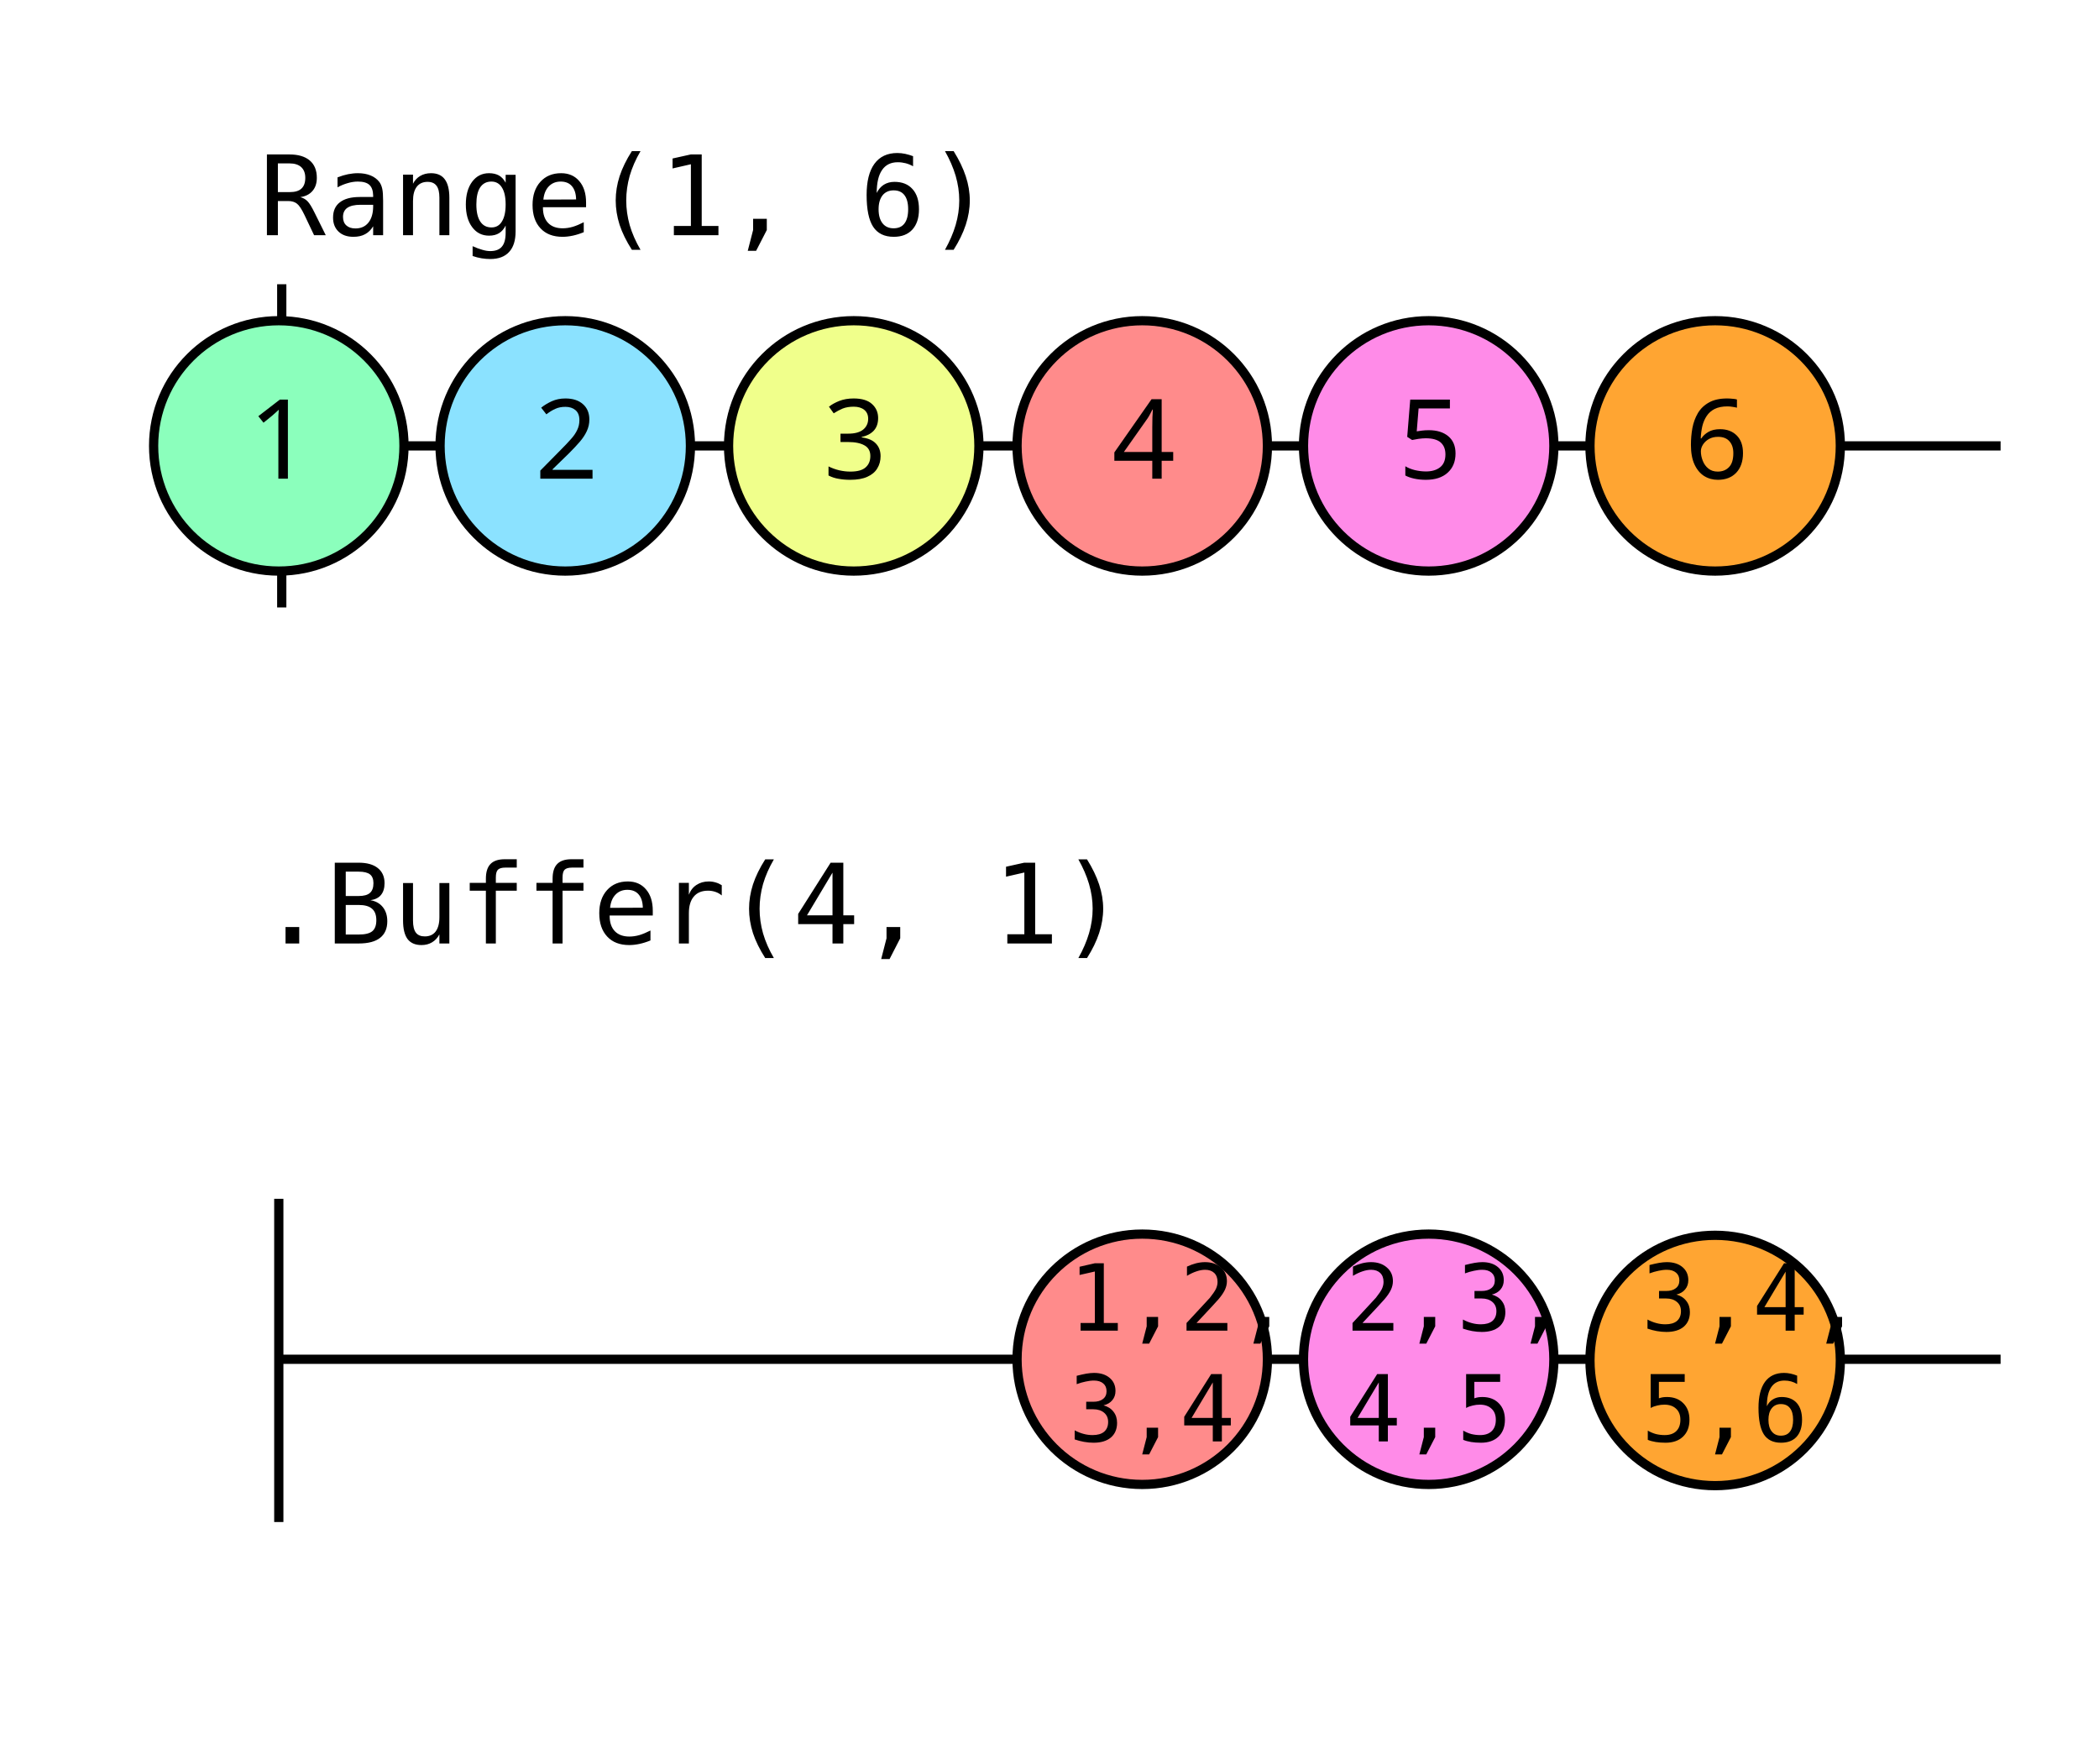
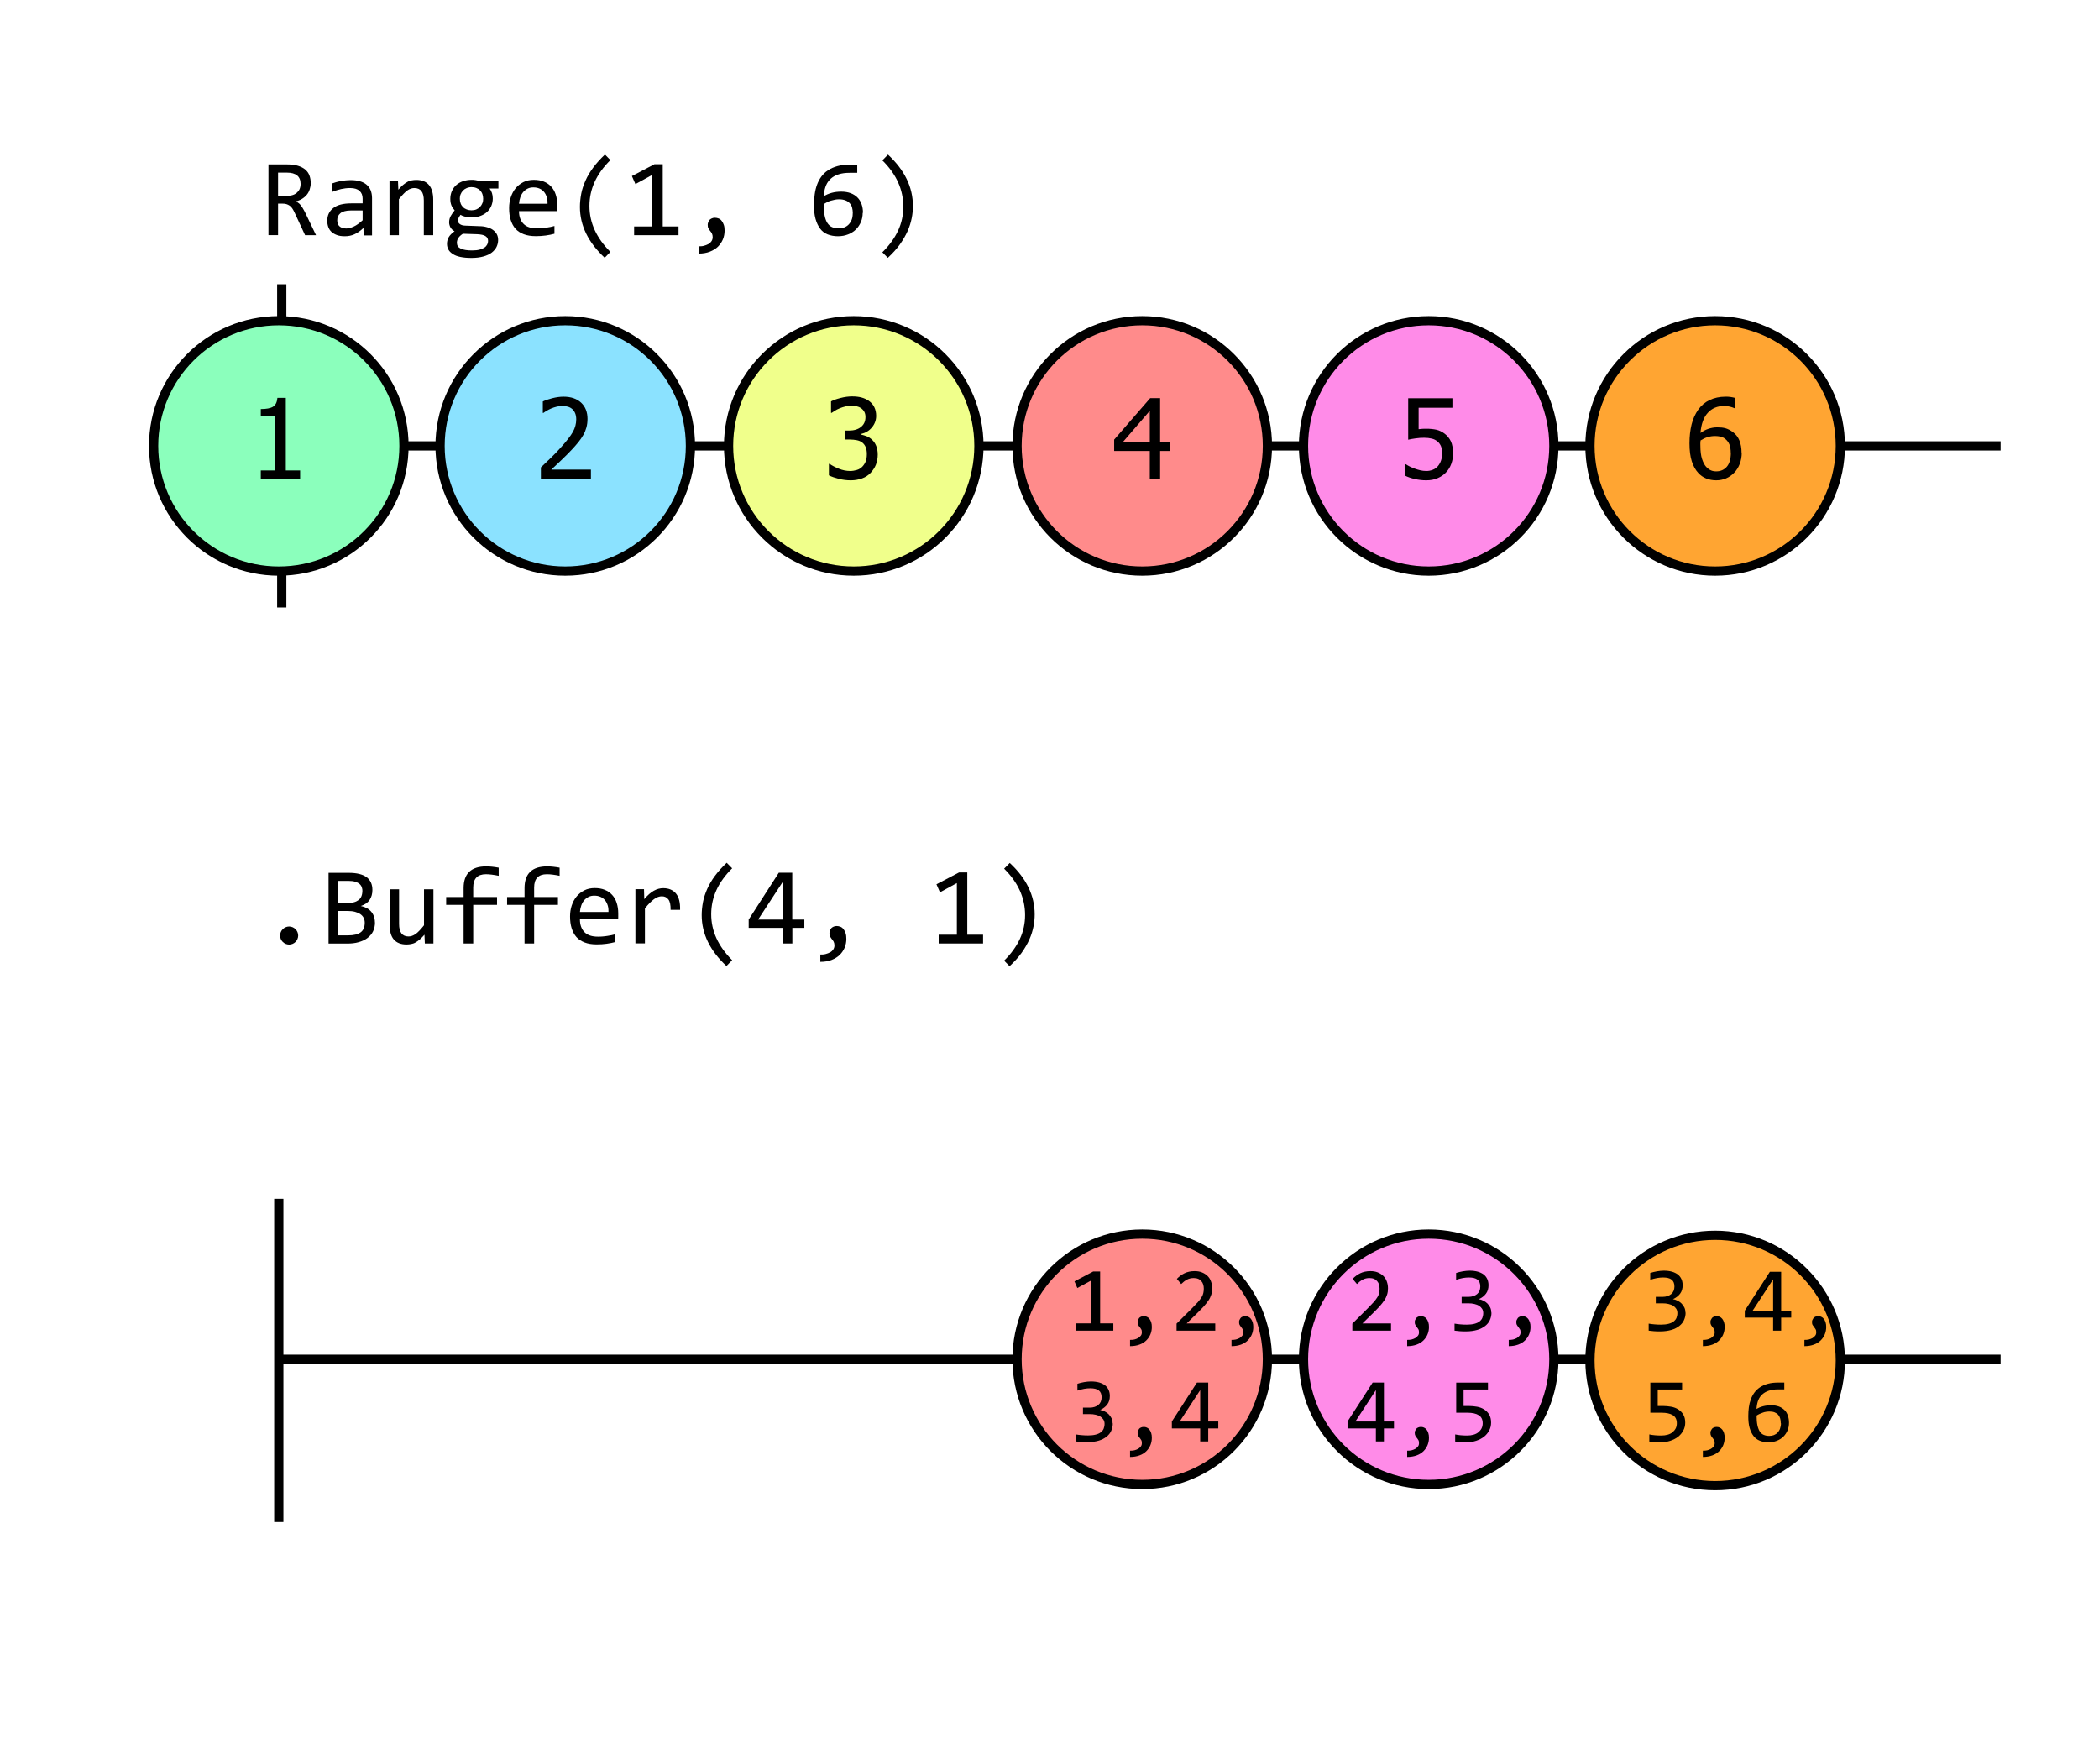
- <svg xmlns="http://www.w3.org/2000/svg" id="a" data-name="Layer 1" width="227.37" height="191.02" viewBox="0 0 227.37 191.02">
+ <svg xmlns="http://www.w3.org/2000/svg" id="Layer_1" data-name="Layer 1" viewBox="0 0 227.37 191.02">
  <defs>
    <style>
-       .d {
+       .cls-1 {
        fill: #f0ff8b;
      }

-       .d, .e, .f, .g, .h, .i, .j {
+       .cls-1, .cls-2, .cls-3, .cls-4, .cls-5, .cls-6, .cls-7 {
        stroke: #000;
        stroke-miterlimit: 10;
      }

-       .k, .l {
-         font-family: Consolas, Consolas;
-       }
- 
-       .k, .m {
-         font-size: 12px;
-       }
- 
-       .e {
+       .cls-2 {
        fill: none;
      }

-       .f {
+       .cls-3 {
        fill: #ff8be8;
      }

-       .g {
+       .cls-4 {
        fill: #ff8b8b;
      }

-       .l {
-         font-size: 10px;
+       .cls-8 {
+         stroke-width: 0px;
      }

-       .h {
+       .cls-5 {
        fill: #8be2ff;
      }

-       .i {
+       .cls-6 {
        fill: #ffa532;
      }

-       .m {
-         font-family: Tahoma, Tahoma;
-       }
- 
-       .j {
+       .cls-7 {
        fill: #8bffbc;
      }
    </style>
  </defs>
-   <line id="b" data-name="source line" class="e" x1="30.52" y1="48.3" x2="216.71" y2="48.3" />
-   <text class="k" transform="translate(28.07 25.48)">
-     <tspan x="0" y="0">Range(1, 6)</tspan>
-   </text>
-   <text class="k" transform="translate(28.07 102.2)">
-     <tspan x="0" y="0">.Buffer(4, 1)</tspan>
-   </text>
-   <line class="e" x1="30.2" y1="129.86" x2="30.2" y2="164.87" />
-   <line class="e" x1="30.52" y1="30.79" x2="30.52" y2="65.8" />
+   <line id="source_line" data-name="source line" class="cls-2" x1="30.52" y1="48.3" x2="216.71" y2="48.3" />
  <g>
-     <circle class="j" cx="30.2" cy="48.3" r="13.56" />
-     <text class="m" transform="translate(26.92 51.85)">
-       <tspan x="0" y="0">1</tspan>
-     </text>
+     <path class="cls-8" d="M34.23,25.48h-1.18l-1.14-2.45c-.09-.19-.17-.34-.26-.47s-.19-.22-.29-.29-.22-.12-.34-.16-.26-.05-.41-.05h-.49v3.41h-1.04v-7.66h2.05c.45,0,.83.05,1.15.15s.58.23.79.41.36.39.45.64.14.52.14.82c0,.24-.04.46-.11.68s-.17.41-.31.58-.31.32-.52.45-.44.22-.71.28c.21.07.4.2.55.39s.3.43.46.74l1.21,2.52ZM32.56,19.92c0-.41-.13-.72-.38-.92s-.62-.3-1.08-.3h-.98v2.53h.84c.25,0,.47-.03.67-.08s.37-.14.5-.25.25-.25.32-.41.11-.35.11-.56Z" />
+     <path class="cls-8" d="M39.39,25.48l-.02-.79c-.32.32-.65.54-.98.69s-.68.21-1.04.21c-.34,0-.62-.04-.86-.13s-.43-.2-.59-.35-.27-.33-.34-.53-.11-.42-.11-.66c0-.59.22-1.05.66-1.39s1.09-.5,1.95-.5h1.22v-.52c0-.35-.11-.63-.33-.83s-.56-.31-1.02-.31c-.33,0-.66.04-.98.11s-.66.18-1,.32v-.92c.13-.05.27-.09.43-.14s.33-.08.5-.12.36-.06.55-.08.38-.03.58-.03c.36,0,.68.04.96.12s.53.2.72.36.35.36.45.6.16.53.16.86v4.05h-.91ZM39.27,22.8h-1.29c-.25,0-.47.03-.66.08s-.33.12-.45.22-.2.21-.26.34-.08.28-.08.44c0,.11.02.22.05.33s.09.2.17.28.18.14.3.19.28.07.46.07c.23,0,.5-.07.81-.21s.62-.37.96-.68v-1.04Z" />
+     <path class="cls-8" d="M42.2,19.6h.91l.04.95c.17-.2.34-.37.5-.51s.32-.24.47-.33.31-.14.47-.17.33-.05.5-.05c.61,0,1.06.18,1.37.54s.47.9.47,1.61v3.84h-1.02v-3.76c0-.46-.09-.8-.26-1.02s-.43-.33-.77-.33c-.12,0-.25.02-.37.06s-.24.1-.37.19-.27.22-.42.37-.32.35-.51.59v3.9h-1.02v-5.88Z" />
+     <path class="cls-8" d="M53.04,20.43c.11.14.19.3.25.48s.09.38.09.59c0,.3-.06.58-.17.83s-.27.47-.47.65-.45.32-.73.42-.59.15-.93.15c-.25,0-.48-.03-.69-.08s-.38-.12-.51-.2c-.07.11-.14.21-.19.31s-.08.21-.08.33c0,.15.07.27.21.37s.33.15.57.16l1.55.06c.29,0,.56.04.81.11s.46.16.64.29.32.28.42.46.15.4.15.64c0,.26-.06.51-.17.74s-.29.44-.52.62-.54.32-.9.42-.79.16-1.29.16-.88-.04-1.22-.11-.61-.18-.82-.32-.37-.29-.47-.48-.15-.39-.15-.61c0-.29.07-.54.2-.75s.34-.42.62-.62c-.1-.05-.19-.11-.26-.18s-.13-.15-.18-.23-.08-.17-.11-.27-.04-.19-.04-.28c0-.25.06-.49.18-.7s.26-.41.42-.6c-.07-.09-.14-.18-.2-.26s-.11-.18-.15-.28-.07-.21-.09-.32-.03-.25-.03-.4c0-.3.06-.58.17-.83s.27-.47.47-.65.44-.32.73-.42.6-.15.94-.15c.14,0,.28,0,.42.03s.25.04.35.08h2.13v.83h-.94ZM49.5,26.33c0,.28.14.48.43.61s.69.19,1.21.19c.32,0,.6-.03.82-.09s.4-.14.53-.23.23-.21.29-.33.09-.25.09-.38c0-.24-.1-.41-.29-.53s-.49-.18-.9-.2l-1.54-.05c-.13.09-.24.17-.32.25s-.15.17-.2.25-.08.17-.1.25-.03.17-.03.25ZM49.81,21.52c0,.19.03.36.09.52s.15.29.26.4.25.19.4.25.33.09.51.09c.2,0,.38-.03.54-.1s.29-.16.4-.28.19-.25.25-.4.08-.31.08-.47c0-.19-.03-.36-.09-.52s-.15-.29-.26-.4-.25-.19-.4-.25-.33-.09-.51-.09c-.2,0-.38.04-.54.11s-.29.16-.4.28-.19.25-.25.4-.08.31-.08.47Z" />
+     <path class="cls-8" d="M60.37,22.23c0,.14,0,.27,0,.36s0,.19-.02.28h-4.13c0,.6.17,1.06.5,1.39s.82.48,1.45.48c.17,0,.34,0,.52-.02s.34-.03.5-.06.31-.05.46-.08.28-.06.41-.1v.84c-.28.08-.59.14-.94.19s-.71.07-1.09.07c-.5,0-.94-.07-1.3-.21s-.66-.33-.89-.59-.4-.58-.52-.96-.17-.8-.17-1.28c0-.41.06-.81.18-1.17s.29-.69.52-.97.51-.5.84-.67.71-.25,1.13-.25.77.06,1.09.19.58.31.8.55.38.52.49.86.17.72.17,1.13ZM59.31,22.08c.01-.26-.01-.5-.08-.72s-.16-.4-.29-.56-.29-.28-.49-.37-.42-.13-.68-.13c-.22,0-.43.04-.61.13s-.34.21-.47.36-.24.34-.32.56-.13.46-.15.72h3.09Z" />
+     <path class="cls-8" d="M65.52,27.94c-1.8-1.67-2.7-3.51-2.7-5.53,0-.47.05-.94.14-1.42s.25-.94.46-1.42.49-.95.84-1.42.77-.94,1.27-1.41l.59.6c-1.52,1.5-2.27,3.15-2.27,4.97,0,.91.19,1.78.57,2.61s.95,1.62,1.7,2.37l-.62.63Z" />
+     <path class="cls-8" d="M73.5,25.48h-4.81v-.95h1.97v-5.59l-1.83,1-.38-.87,2.44-1.28h.9v6.74h1.71v.95Z" />
+     <path class="cls-8" d="M75.65,26.68c.2,0,.39,0,.58-.05s.35-.11.5-.19.26-.19.34-.31.13-.27.13-.43-.03-.3-.08-.4-.12-.2-.19-.28-.13-.18-.19-.28-.08-.23-.08-.39c0-.08.02-.17.05-.26s.08-.17.14-.25.15-.13.25-.18.22-.07.35-.07.27.03.4.08.24.14.33.26.17.26.23.44.08.38.08.62c0,.32-.06.64-.18.93s-.3.56-.53.79-.53.41-.88.55-.76.21-1.23.21v-.8Z" />
+     <path class="cls-8" d="M93.45,23.05c0,.35-.06.68-.19.99s-.31.58-.54.81-.52.41-.85.54-.7.2-1.1.2-.79-.07-1.12-.2-.6-.34-.81-.62-.38-.63-.5-1.06-.17-.93-.17-1.51c0-.39.03-.77.08-1.14s.13-.71.25-1.04.27-.62.47-.89.44-.5.73-.69.63-.34,1.03-.45.85-.16,1.37-.16h.76v.89h-.82c-.46,0-.85.05-1.19.16s-.62.26-.84.46-.4.44-.52.72-.2.6-.23.94l-.02.24c.25-.14.53-.26.85-.35s.67-.13,1.05-.13.73.06,1.02.17.53.27.73.47.34.44.44.72.15.59.15.93ZM92.38,23.12c0-.23-.03-.45-.08-.64s-.15-.35-.27-.48-.27-.23-.46-.3-.41-.11-.67-.11c-.15,0-.3.01-.45.04s-.3.07-.45.11-.29.1-.42.17-.25.13-.36.2c0,.5.04.92.11,1.26s.17.61.31.81.31.35.51.43.44.13.7.13c.22,0,.43-.04.61-.11s.35-.18.48-.32.24-.31.32-.51.11-.43.11-.69Z" />
+     <path class="cls-8" d="M96.19,16.75c1.8,1.67,2.7,3.52,2.7,5.57,0,.42-.04.86-.13,1.31s-.23.92-.44,1.39-.49.96-.83,1.44-.79.98-1.32,1.47l-.59-.6c.76-.75,1.33-1.54,1.71-2.36s.56-1.68.56-2.58c0-1.86-.76-3.53-2.27-5.02l.62-.63Z" />
  </g>
  <g>
-     <circle class="h" cx="61.23" cy="48.3" r="13.56" />
-     <text class="m" transform="translate(57.95 51.85)">
-       <tspan x="0" y="0">2</tspan>
-     </text>
+     <path class="cls-8" d="M31.32,100.36c.13,0,.26.03.38.08s.22.12.31.21.16.19.21.31.08.25.08.38-.03.26-.08.38-.12.22-.21.31-.19.16-.31.21-.25.08-.38.08-.26-.03-.38-.08-.22-.12-.31-.21-.16-.19-.21-.31-.08-.24-.08-.38.03-.26.08-.38.12-.22.21-.31.19-.16.31-.21.24-.08.38-.08Z" />
+     <path class="cls-8" d="M40.62,99.91c0,.37-.07.69-.21.98s-.35.52-.61.72-.58.34-.96.45-.79.15-1.25.15h-2v-7.66h2.19c1.71,0,2.56.62,2.56,1.86,0,.41-.1.77-.3,1.07s-.52.52-.96.66c.21.04.4.11.59.2s.35.21.49.36.25.32.33.53.12.43.12.69ZM39.26,96.55c0-.16-.02-.3-.07-.44s-.13-.26-.25-.36-.28-.18-.47-.24-.45-.09-.76-.09h-1.08v2.4h1.04c.24,0,.45-.03.65-.08s.36-.13.5-.23.25-.24.32-.4.11-.35.11-.57ZM39.51,99.95c0-.2-.04-.37-.12-.53s-.2-.29-.36-.4-.35-.19-.57-.25-.48-.09-.76-.09h-1.07v2.64h1.1c.6,0,1.04-.11,1.34-.33s.44-.57.44-1.04Z" />
+     <path class="cls-8" d="M46.93,102.2h-.91l-.04-.95c-.18.2-.34.37-.5.51s-.32.24-.47.33-.31.14-.47.17-.33.05-.5.05c-.61,0-1.06-.18-1.37-.53s-.46-.89-.46-1.61v-3.84h1.02v3.76c0,.9.34,1.35,1.02,1.35.12,0,.25-.02.37-.06s.24-.1.38-.19.27-.22.42-.37.32-.35.51-.59v-3.9h1.02v5.88Z" />
+     <path class="cls-8" d="M54.02,94.87c-.54-.11-1-.17-1.38-.17-.92,0-1.38.48-1.38,1.44v1.03h2.58v.85h-2.58v4.18h-1.04v-4.18h-1.89v-.85h1.89v-.97c0-1.57.82-2.35,2.45-2.35.41,0,.86.05,1.35.14v.88Z" />
+     <path class="cls-8" d="M60.62,94.87c-.54-.11-1-.17-1.38-.17-.92,0-1.38.48-1.38,1.44v1.03h2.58v.85h-2.58v4.18h-1.04v-4.18h-1.89v-.85h1.89v-.97c0-1.57.82-2.35,2.45-2.35.41,0,.86.05,1.35.14v.88Z" />
+     <path class="cls-8" d="M66.97,98.95c0,.14,0,.27,0,.36s0,.19-.02.28h-4.13c0,.6.17,1.06.5,1.39s.82.48,1.45.48c.17,0,.34,0,.52-.02s.34-.03.5-.06.31-.05.46-.08.28-.06.41-.1v.84c-.28.08-.59.14-.94.19s-.71.07-1.09.07c-.5,0-.94-.07-1.3-.21s-.66-.33-.89-.59-.4-.58-.52-.96-.17-.8-.17-1.28c0-.41.06-.81.18-1.17s.29-.69.52-.97.51-.5.84-.67.71-.25,1.13-.25.77.06,1.09.19.58.31.8.55.38.52.49.86.17.72.17,1.13ZM65.91,98.8c.01-.26-.01-.5-.08-.72s-.16-.4-.29-.56-.29-.28-.49-.37-.42-.13-.68-.13c-.22,0-.43.04-.61.13s-.34.21-.47.36-.24.34-.32.56-.13.46-.15.72h3.09Z" />
+     <path class="cls-8" d="M68.83,96.32h.93l.03,1.08c.35-.42.69-.72,1.03-.91s.68-.28,1.02-.28c.61,0,1.07.2,1.39.59s.46.98.44,1.76h-1.03c.01-.52-.06-.89-.23-1.12s-.4-.35-.71-.35c-.14,0-.27.02-.41.07s-.28.13-.43.23-.3.25-.47.41-.34.37-.53.61v3.78h-1.03v-5.88Z" />
+     <path class="cls-8" d="M78.71,104.66c-1.8-1.67-2.7-3.51-2.7-5.53,0-.47.05-.94.14-1.42s.25-.94.46-1.42.49-.95.84-1.42.77-.94,1.27-1.41l.59.6c-1.52,1.5-2.27,3.15-2.27,4.97,0,.91.19,1.78.57,2.61s.95,1.62,1.7,2.37l-.62.63Z" />
+     <path class="cls-8" d="M87.14,100.51h-1.31v1.69h-1.04v-1.69h-3.69v-.9l3.26-5.07h1.46v5.07h1.31v.9ZM84.79,95.53l-2.67,4.08h2.67v-4.08Z" />
+     <path class="cls-8" d="M88.84,103.4c.2,0,.39,0,.58-.05s.35-.11.5-.19.26-.19.34-.31.13-.27.13-.43-.03-.3-.08-.4-.12-.2-.19-.28-.13-.18-.19-.28-.08-.23-.08-.39c0-.08.02-.17.05-.26s.08-.17.14-.25.15-.13.25-.18.22-.07.35-.07.27.03.4.08.24.14.33.26.17.26.23.44.08.38.08.62c0,.32-.06.64-.18.93s-.3.56-.53.79-.53.41-.88.55-.76.21-1.23.21v-.8Z" />
+     <path class="cls-8" d="M106.49,102.2h-4.81v-.95h1.97v-5.59l-1.83,1-.38-.87,2.44-1.28h.9v6.74h1.71v.95Z" />
+     <path class="cls-8" d="M109.38,93.48c1.8,1.67,2.7,3.52,2.7,5.57,0,.42-.04.86-.13,1.31s-.23.92-.44,1.39-.49.96-.83,1.44-.79.98-1.32,1.47l-.59-.6c.76-.75,1.33-1.54,1.71-2.36s.56-1.68.56-2.58c0-1.86-.76-3.53-2.27-5.02l.62-.63Z" />
+   </g>
+   <line class="cls-2" x1="30.2" y1="129.86" x2="30.2" y2="164.87" />
+   <line class="cls-2" x1="30.52" y1="30.79" x2="30.52" y2="65.8" />
+   <g>
+     <circle class="cls-7" cx="30.2" cy="48.3" r="13.56" />
+     <path class="cls-8" d="M32.5,51.85h-4.25v-.89h1.58v-5.85h-1.58v-.8c.6,0,1.04-.08,1.32-.25s.44-.49.48-.96h.91v7.86h1.55v.89Z" />
  </g>
  <g>
-     <circle class="d" cx="92.48" cy="48.3" r="13.56" />
-     <text class="m" transform="translate(89.2 51.85)">
-       <tspan x="0" y="0">3</tspan>
-     </text>
+     <circle class="cls-5" cx="61.23" cy="48.3" r="13.56" />
+     <path class="cls-8" d="M63.97,51.85h-5.38v-1.22c.39-.37.75-.72,1.1-1.05s.68-.69,1.01-1.05c.66-.73,1.12-1.32,1.36-1.75s.36-.89.36-1.36c0-.24-.04-.46-.11-.64s-.18-.34-.31-.46c-.14-.12-.29-.21-.47-.26s-.38-.09-.59-.09-.42.03-.63.08-.42.12-.61.2c-.16.07-.32.15-.47.24s-.28.17-.37.24h-.06v-1.24c.24-.12.58-.24,1.01-.35s.84-.17,1.23-.17c.81,0,1.45.22,1.91.65s.69,1.02.69,1.75c0,.34-.04.65-.12.94s-.19.56-.33.8c-.14.25-.32.51-.52.76s-.42.5-.64.74c-.37.4-.78.81-1.23,1.24s-.81.77-1.08,1.02h4.29v1Z" />
  </g>
  <g>
-     <circle class="g" cx="123.73" cy="48.3" r="13.56" />
-     <text class="m" transform="translate(120.46 51.85)">
-       <tspan x="0" y="0">4</tspan>
-     </text>
+     <circle class="cls-1" cx="92.48" cy="48.3" r="13.56" />
+     <path class="cls-8" d="M92.2,43.95c-.21,0-.42.03-.63.08s-.42.12-.62.2c-.19.08-.35.16-.49.25s-.26.17-.37.24h-.07v-1.24c.25-.14.6-.26,1.03-.37s.85-.17,1.25-.17.74.04,1.03.12.56.2.8.37c.26.19.45.41.58.68s.2.58.2.93c0,.48-.16.9-.47,1.27s-.7.59-1.14.69v.08c.18.04.38.1.59.18s.4.21.58.38.33.38.44.65.17.58.17.96-.07.76-.2,1.09-.33.62-.57.88c-.25.27-.56.47-.92.6s-.77.21-1.22.21-.87-.05-1.3-.16-.79-.23-1.08-.38v-1.24h.08c.25.18.58.35.99.52s.83.25,1.24.25c.24,0,.48-.04.72-.11s.44-.2.6-.37c.16-.17.28-.36.36-.57s.12-.47.12-.79-.05-.58-.14-.78-.22-.36-.38-.48-.36-.2-.58-.24-.47-.07-.73-.07h-.5v-.97h.39c.53,0,.96-.12,1.29-.38s.5-.61.5-1.09c0-.22-.04-.41-.13-.57s-.2-.28-.33-.38c-.15-.1-.31-.17-.49-.21s-.37-.06-.57-.06Z" />
  </g>
  <g>
-     <circle class="f" cx="154.76" cy="48.3" r="13.56" />
-     <text class="m" transform="translate(151.48 51.85)">
-       <tspan x="0" y="0">5</tspan>
-     </text>
+     <circle class="cls-4" cx="123.73" cy="48.3" r="13.56" />
+     <path class="cls-8" d="M126.71,48.85h-1.04v3h-1.12v-3h-3.86v-1.23l3.9-4.49h1.08v4.79h1.04v.94ZM124.55,47.91v-3.41l-2.94,3.41h2.94Z" />
  </g>
  <g>
-     <circle class="i" cx="185.79" cy="48.3" r="13.56" />
-     <text class="m" transform="translate(182.51 51.85)">
-       <tspan x="0" y="0">6</tspan>
-     </text>
+     <circle class="cls-3" cx="154.76" cy="48.3" r="13.56" />
+     <path class="cls-8" d="M157.41,49.07c0,.42-.07.81-.2,1.17s-.32.67-.57.93c-.25.27-.55.47-.92.63s-.77.23-1.23.23c-.42,0-.83-.05-1.23-.14s-.75-.21-1.05-.36v-1.24h.08c.09.07.22.14.39.23s.35.16.56.24c.23.08.44.15.63.19s.41.07.64.07.46-.04.69-.13.41-.22.57-.41c.14-.17.25-.37.33-.6s.11-.5.11-.81-.04-.56-.13-.76-.21-.36-.37-.49c-.17-.15-.37-.25-.62-.31s-.52-.09-.82-.09c-.32,0-.63.02-.96.07s-.58.09-.77.14v-4.49h4.79v1.03h-3.66v2.32c.14-.02.28-.03.42-.04s.26-.01.38-.01c.45,0,.82.04,1.13.11s.61.22.89.43c.29.22.51.49.67.82s.23.76.23,1.28Z" />
  </g>
-   <line id="c" data-name="source line" class="e" x1="29.78" y1="147.24" x2="216.71" y2="147.24" />
-   <circle class="g" cx="123.73" cy="147.24" r="13.56" />
-   <circle class="f" cx="154.76" cy="147.24" r="13.56" />
-   <text class="l" transform="translate(115.74 144.14)">
-     <tspan x="0" y="0">1,2,</tspan>
-     <tspan x="0" y="12">3,4 </tspan>
-   </text>
-   <text class="l" transform="translate(145.76 144.14)">
-     <tspan x="0" y="0">2,3,</tspan>
-     <tspan x="0" y="12">4,5 </tspan>
-   </text>
-   <circle class="i" cx="185.79" cy="147.37" r="13.56" />
-   <text class="l" transform="translate(177.79 144.14)">
-     <tspan x="0" y="0">3,4,</tspan>
-     <tspan x="0" y="12">5,6 </tspan>
-   </text>
+   <g>
+     <circle class="cls-6" cx="185.79" cy="48.3" r="13.56" />
+     <path class="cls-8" d="M188.67,49.02c0,.45-.07.86-.22,1.24s-.35.7-.6.95c-.26.27-.55.47-.88.61s-.68.21-1.07.21-.75-.07-1.08-.2-.61-.33-.85-.59c-.3-.32-.54-.74-.71-1.27s-.25-1.18-.25-1.95.08-1.44.23-2.05.4-1.14.72-1.6c.32-.44.72-.79,1.22-1.03s1.08-.37,1.73-.37c.2,0,.38,0,.54.03s.32.05.45.09v1.12h-.05c-.11-.06-.26-.11-.46-.16s-.41-.07-.64-.07c-.73,0-1.31.25-1.76.74s-.71,1.22-.79,2.18c.28-.2.56-.35.86-.45s.61-.16.96-.16.64.03.89.1.52.21.8.41c.32.24.56.55.71.92s.23.81.23,1.31ZM187.48,49.06c0-.36-.05-.66-.14-.9s-.25-.45-.46-.62c-.15-.12-.33-.21-.52-.25s-.39-.06-.59-.06c-.27,0-.54.04-.8.12s-.51.2-.76.36c0,.09-.01.17-.02.25s0,.18,0,.3c0,.61.06,1.09.18,1.46s.27.65.44.84c.17.18.34.31.52.39s.37.11.58.11c.47,0,.85-.17,1.14-.5s.44-.84.44-1.51Z" />
+   </g>
+   <line id="source_line-2" data-name="source line" class="cls-2" x1="29.78" y1="147.24" x2="216.71" y2="147.24" />
+   <circle class="cls-4" cx="123.73" cy="147.24" r="13.56" />
+   <circle class="cls-3" cx="154.76" cy="147.24" r="13.56" />
+   <g>
+     <path class="cls-8" d="M120.6,144.14h-4.01v-.79h1.64v-4.66l-1.53.83-.31-.72,2.03-1.07h.75v5.62h1.43v.79Z" />
+     <path class="cls-8" d="M122.4,145.14c.17,0,.33,0,.48-.04s.29-.09.41-.16.21-.16.29-.26.11-.22.11-.36-.02-.25-.07-.33-.1-.16-.16-.23-.11-.15-.16-.23-.07-.19-.07-.33c0-.07.01-.14.04-.21s.07-.14.12-.21.12-.11.21-.15.18-.06.3-.06.22.02.33.07.2.12.28.22.14.22.19.37.07.32.07.52c0,.27-.05.53-.15.78s-.25.47-.44.66-.44.35-.74.46-.64.17-1.03.17v-.67Z" />
+     <path class="cls-8" d="M131.65,144.14h-4.2v-.76l1.65-1.64c.27-.27.49-.5.66-.69s.3-.37.4-.53.16-.31.19-.46.05-.3.05-.46c0-.16-.02-.31-.06-.45s-.11-.27-.2-.37-.2-.19-.34-.25-.31-.09-.5-.09c-.27,0-.52.06-.74.18s-.42.28-.61.47l-.47-.56c.24-.25.52-.46.83-.61s.68-.23,1.1-.23c.28,0,.54.04.77.13s.43.21.6.37.3.35.39.59.14.49.14.78c0,.24-.03.47-.1.68s-.16.42-.3.62-.3.42-.5.64-.44.46-.71.73l-1.16,1.13h3.1v.81Z" />
+     <path class="cls-8" d="M133.39,145.14c.17,0,.33,0,.48-.04s.29-.09.41-.16.21-.16.29-.26.11-.22.11-.36-.02-.25-.07-.33-.1-.16-.16-.23-.11-.15-.16-.23-.07-.19-.07-.33c0-.07.01-.14.04-.21s.07-.14.12-.21.12-.11.21-.15.18-.06.3-.06.22.02.33.07.2.12.28.22.14.22.19.37.07.32.07.52c0,.27-.05.53-.15.78s-.25.47-.44.66-.44.35-.74.46-.64.17-1.03.17v-.67Z" />
+     <path class="cls-8" d="M120.54,154.2c0,.28-.06.54-.17.79s-.28.46-.51.64-.51.33-.86.43-.75.16-1.21.16c-.25,0-.48,0-.68-.02s-.39-.04-.57-.06v-.76c.2.04.42.06.64.08s.45.03.69.03c.32,0,.59-.03.82-.09s.41-.14.55-.25.25-.24.31-.39.1-.33.1-.52c0-.18-.04-.33-.12-.46s-.19-.24-.33-.33-.31-.15-.51-.2-.41-.07-.65-.07h-.73v-.7h.74c.19,0,.37-.03.52-.08s.29-.12.41-.22.2-.21.26-.35.09-.3.09-.47c0-.34-.1-.59-.31-.75s-.51-.23-.92-.23c-.21,0-.44.02-.66.06s-.47.11-.73.19v-.74c.11-.04.23-.07.35-.1s.25-.06.38-.08.25-.04.37-.05.24-.02.36-.02c.34,0,.64.04.89.11s.47.18.64.31.3.3.39.5.13.42.13.66c0,.36-.09.67-.28.92s-.44.44-.77.59c.17.03.33.08.49.16s.31.18.43.3.23.27.31.43.12.35.12.55Z" />
+     <path class="cls-8" d="M122.4,157.14c.17,0,.33,0,.48-.04s.29-.09.41-.16.21-.16.29-.26.11-.22.11-.36-.02-.25-.07-.33-.1-.16-.16-.23-.11-.15-.16-.23-.07-.19-.07-.33c0-.07.01-.14.04-.21s.07-.14.12-.21.12-.11.21-.15.18-.06.3-.06.22.02.33.07.2.12.28.22.14.22.19.37.07.32.07.52c0,.27-.05.53-.15.78s-.25.47-.44.66-.44.35-.74.46-.64.17-1.03.17v-.67Z" />
+     <path class="cls-8" d="M131.97,154.73h-1.09v1.41h-.87v-1.41h-3.07v-.75l2.72-4.22h1.22v4.22h1.09v.75ZM130.01,150.58l-2.22,3.4h2.22v-3.4Z" />
+   </g>
+   <g>
+     <path class="cls-8" d="M150.69,144.14h-4.2v-.76l1.65-1.64c.27-.27.49-.5.66-.69s.3-.37.4-.53.16-.31.19-.46.05-.3.05-.46c0-.16-.02-.31-.06-.45s-.11-.27-.2-.37-.2-.19-.34-.25-.31-.09-.5-.09c-.27,0-.52.06-.74.18s-.42.28-.61.47l-.47-.56c.24-.25.52-.46.83-.61s.68-.23,1.1-.23c.28,0,.54.04.77.13s.43.21.6.37.3.35.39.59.14.49.14.78c0,.24-.03.47-.1.68s-.16.42-.3.62-.3.42-.5.64-.44.46-.71.73l-1.16,1.13h3.1v.81Z" />
+     <path class="cls-8" d="M152.42,145.14c.17,0,.33,0,.48-.04s.29-.09.41-.16.21-.16.29-.26.11-.22.11-.36-.02-.25-.07-.33-.1-.16-.16-.23-.11-.15-.16-.23-.07-.19-.07-.33c0-.07.01-.14.04-.21s.07-.14.12-.21.12-.11.21-.15.18-.06.3-.06.22.02.33.07.2.12.28.22.14.22.19.37.07.32.07.52c0,.27-.05.53-.15.78s-.25.47-.44.66-.44.35-.74.46-.64.17-1.03.17v-.67Z" />
+     <path class="cls-8" d="M161.56,142.2c0,.28-.06.54-.17.79s-.28.46-.51.64-.51.33-.86.43-.75.16-1.21.16c-.25,0-.48,0-.68-.02s-.39-.04-.57-.06v-.76c.2.04.42.06.64.08s.45.03.69.03c.32,0,.59-.03.82-.09s.41-.14.55-.25.25-.24.31-.39.1-.33.1-.52c0-.18-.04-.33-.12-.46s-.19-.24-.33-.33-.31-.15-.51-.2-.41-.07-.65-.07h-.73v-.7h.74c.19,0,.37-.03.52-.08s.29-.12.41-.22.2-.21.26-.35.09-.3.09-.47c0-.34-.1-.59-.31-.75s-.51-.23-.92-.23c-.21,0-.44.02-.66.06s-.47.11-.73.19v-.74c.11-.04.23-.07.35-.1s.25-.06.38-.08.25-.04.37-.05.24-.02.36-.02c.34,0,.64.04.89.11s.47.18.64.31.3.3.39.5.13.42.13.66c0,.36-.09.67-.28.92s-.44.44-.77.59c.17.03.33.08.49.16s.31.18.43.3.23.27.31.43.12.35.12.55Z" />
+     <path class="cls-8" d="M163.42,145.14c.17,0,.33,0,.48-.04s.29-.09.41-.16.21-.16.29-.26.11-.22.11-.36-.02-.25-.07-.33-.1-.16-.16-.23-.11-.15-.16-.23-.07-.19-.07-.33c0-.07.01-.14.04-.21s.07-.14.12-.21.12-.11.21-.15.18-.06.3-.06.22.02.33.07.2.12.28.22.14.22.19.37.07.32.07.52c0,.27-.05.53-.15.78s-.25.47-.44.66-.44.35-.74.46-.64.17-1.03.17v-.67Z" />
+     <path class="cls-8" d="M151,154.73h-1.09v1.41h-.87v-1.41h-3.07v-.75l2.72-4.22h1.22v4.22h1.09v.75ZM149.04,150.58l-2.22,3.4h2.22v-3.4Z" />
+     <path class="cls-8" d="M152.42,157.14c.17,0,.33,0,.48-.04s.29-.09.41-.16.21-.16.29-.26.11-.22.11-.36-.02-.25-.07-.33-.1-.16-.16-.23-.11-.15-.16-.23-.07-.19-.07-.33c0-.07.01-.14.04-.21s.07-.14.12-.21.12-.11.21-.15.18-.06.3-.06.22.02.33.07.2.12.28.22.14.22.19.37.07.32.07.52c0,.27-.05.53-.15.78s-.25.47-.44.66-.44.35-.74.46-.64.17-1.03.17v-.67Z" />
+     <path class="cls-8" d="M161.52,154.1c0,.32-.07.6-.21.86s-.32.48-.56.67-.52.33-.85.44-.68.16-1.05.16c-.09,0-.2,0-.31,0s-.22-.01-.32-.02-.21-.02-.31-.03-.19-.02-.28-.03v-.77c.18.04.38.07.6.09s.46.03.69.03c.26,0,.49-.03.7-.09s.39-.15.53-.27.26-.26.34-.42.12-.35.12-.55c0-.4-.14-.69-.43-.87s-.69-.27-1.23-.27h-1.21v-3.26h3.44v.74h-2.64v1.79h.56c.31,0,.6.03.89.08s.55.15.77.29.41.32.55.56.21.52.21.88Z" />
+   </g>
+   <circle class="cls-6" cx="185.79" cy="147.37" r="13.56" />
+   <g>
+     <path class="cls-8" d="M182.59,142.2c0,.28-.06.54-.17.79s-.28.46-.51.64-.51.33-.86.43-.75.16-1.21.16c-.25,0-.48,0-.68-.02s-.39-.04-.57-.06v-.76c.2.04.42.06.64.08s.45.03.69.03c.32,0,.59-.03.82-.09s.41-.14.55-.25.25-.24.31-.39.1-.33.1-.52c0-.18-.04-.33-.12-.46s-.19-.24-.33-.33-.31-.15-.51-.2-.41-.07-.65-.07h-.73v-.7h.74c.19,0,.37-.03.52-.08s.29-.12.41-.22.2-.21.26-.35.09-.3.09-.47c0-.34-.1-.59-.31-.75s-.51-.23-.92-.23c-.21,0-.44.02-.66.06s-.47.11-.73.19v-.74c.11-.04.23-.07.35-.1s.25-.06.38-.08.25-.04.37-.05.24-.02.36-.02c.34,0,.64.04.89.11s.47.18.64.31.3.3.39.5.13.42.13.66c0,.36-.09.67-.28.92s-.44.44-.77.59c.17.03.33.08.49.16s.31.18.43.3.23.27.31.43.12.35.12.55Z" />
+     <path class="cls-8" d="M184.45,145.14c.17,0,.33,0,.48-.04s.29-.09.41-.16.21-.16.29-.26.11-.22.11-.36-.02-.25-.07-.33-.1-.16-.16-.23-.11-.15-.16-.23-.07-.19-.07-.33c0-.07.01-.14.04-.21s.07-.14.12-.21.12-.11.21-.15.18-.06.3-.06.22.02.33.07.2.12.28.22.14.22.19.37.07.32.07.52c0,.27-.05.53-.15.78s-.25.47-.44.66-.44.35-.74.46-.64.17-1.03.17v-.67Z" />
+     <path class="cls-8" d="M194.03,142.73h-1.09v1.41h-.87v-1.41h-3.07v-.75l2.72-4.22h1.22v4.22h1.09v.75ZM192.07,138.58l-2.22,3.4h2.22v-3.4Z" />
+     <path class="cls-8" d="M195.45,145.14c.17,0,.33,0,.48-.04s.29-.09.41-.16.21-.16.29-.26.11-.22.11-.36-.02-.25-.07-.33-.1-.16-.16-.23-.11-.15-.16-.23-.07-.19-.07-.33c0-.07.01-.14.04-.21s.07-.14.12-.21.12-.11.21-.15.18-.06.3-.06.22.02.33.07.2.12.28.22.14.22.19.37.07.32.07.52c0,.27-.05.53-.15.78s-.25.47-.44.66-.44.35-.74.46-.64.17-1.03.17v-.67Z" />
+     <path class="cls-8" d="M182.55,154.1c0,.32-.07.6-.21.86s-.32.48-.56.67-.52.33-.85.44-.68.16-1.05.16c-.09,0-.2,0-.31,0s-.22-.01-.32-.02-.21-.02-.31-.03-.19-.02-.28-.03v-.77c.18.04.38.07.6.09s.46.03.69.03c.26,0,.49-.03.7-.09s.39-.15.53-.27.26-.26.34-.42.12-.35.12-.55c0-.4-.14-.69-.43-.87s-.69-.27-1.23-.27h-1.21v-3.26h3.44v.74h-2.64v1.79h.56c.31,0,.6.03.89.08s.55.15.77.29.41.32.55.56.21.52.21.88Z" />
+     <path class="cls-8" d="M184.45,157.14c.17,0,.33,0,.48-.04s.29-.09.41-.16.21-.16.29-.26.11-.22.11-.36-.02-.25-.07-.33-.1-.16-.16-.23-.11-.15-.16-.23-.07-.19-.07-.33c0-.07.01-.14.04-.21s.07-.14.12-.21.12-.11.21-.15.18-.06.3-.06.22.02.33.07.2.12.28.22.14.22.19.37.07.32.07.52c0,.27-.05.53-.15.78s-.25.47-.44.66-.44.35-.74.46-.64.17-1.03.17v-.67Z" />
+     <path class="cls-8" d="M193.79,154.12c0,.29-.05.57-.16.83s-.26.48-.45.67-.43.34-.71.45-.58.16-.92.16-.66-.06-.93-.17-.5-.28-.68-.52-.32-.53-.42-.88-.14-.77-.14-1.26c0-.33.02-.64.06-.95s.11-.59.21-.86.23-.52.39-.74.37-.42.61-.58.53-.29.86-.38.71-.13,1.14-.13h.63v.74h-.68c-.38,0-.71.05-.99.14s-.51.22-.7.39-.33.37-.43.6-.16.5-.19.79l-.02.2c.21-.12.44-.22.71-.29s.56-.11.87-.11.6.05.85.14.44.23.61.39.28.37.36.6.12.49.12.77ZM192.9,154.17c0-.2-.02-.37-.07-.53s-.12-.29-.22-.4-.23-.19-.38-.25-.34-.09-.55-.09c-.12,0-.25.01-.38.03s-.25.05-.37.1-.24.09-.35.14-.21.11-.3.17c0,.42.03.77.09,1.05s.15.51.26.68.26.29.43.36.36.11.59.11c.19,0,.36-.03.51-.09s.29-.15.4-.27.2-.26.26-.43.1-.36.1-.57Z" />
+   </g>
</svg>
